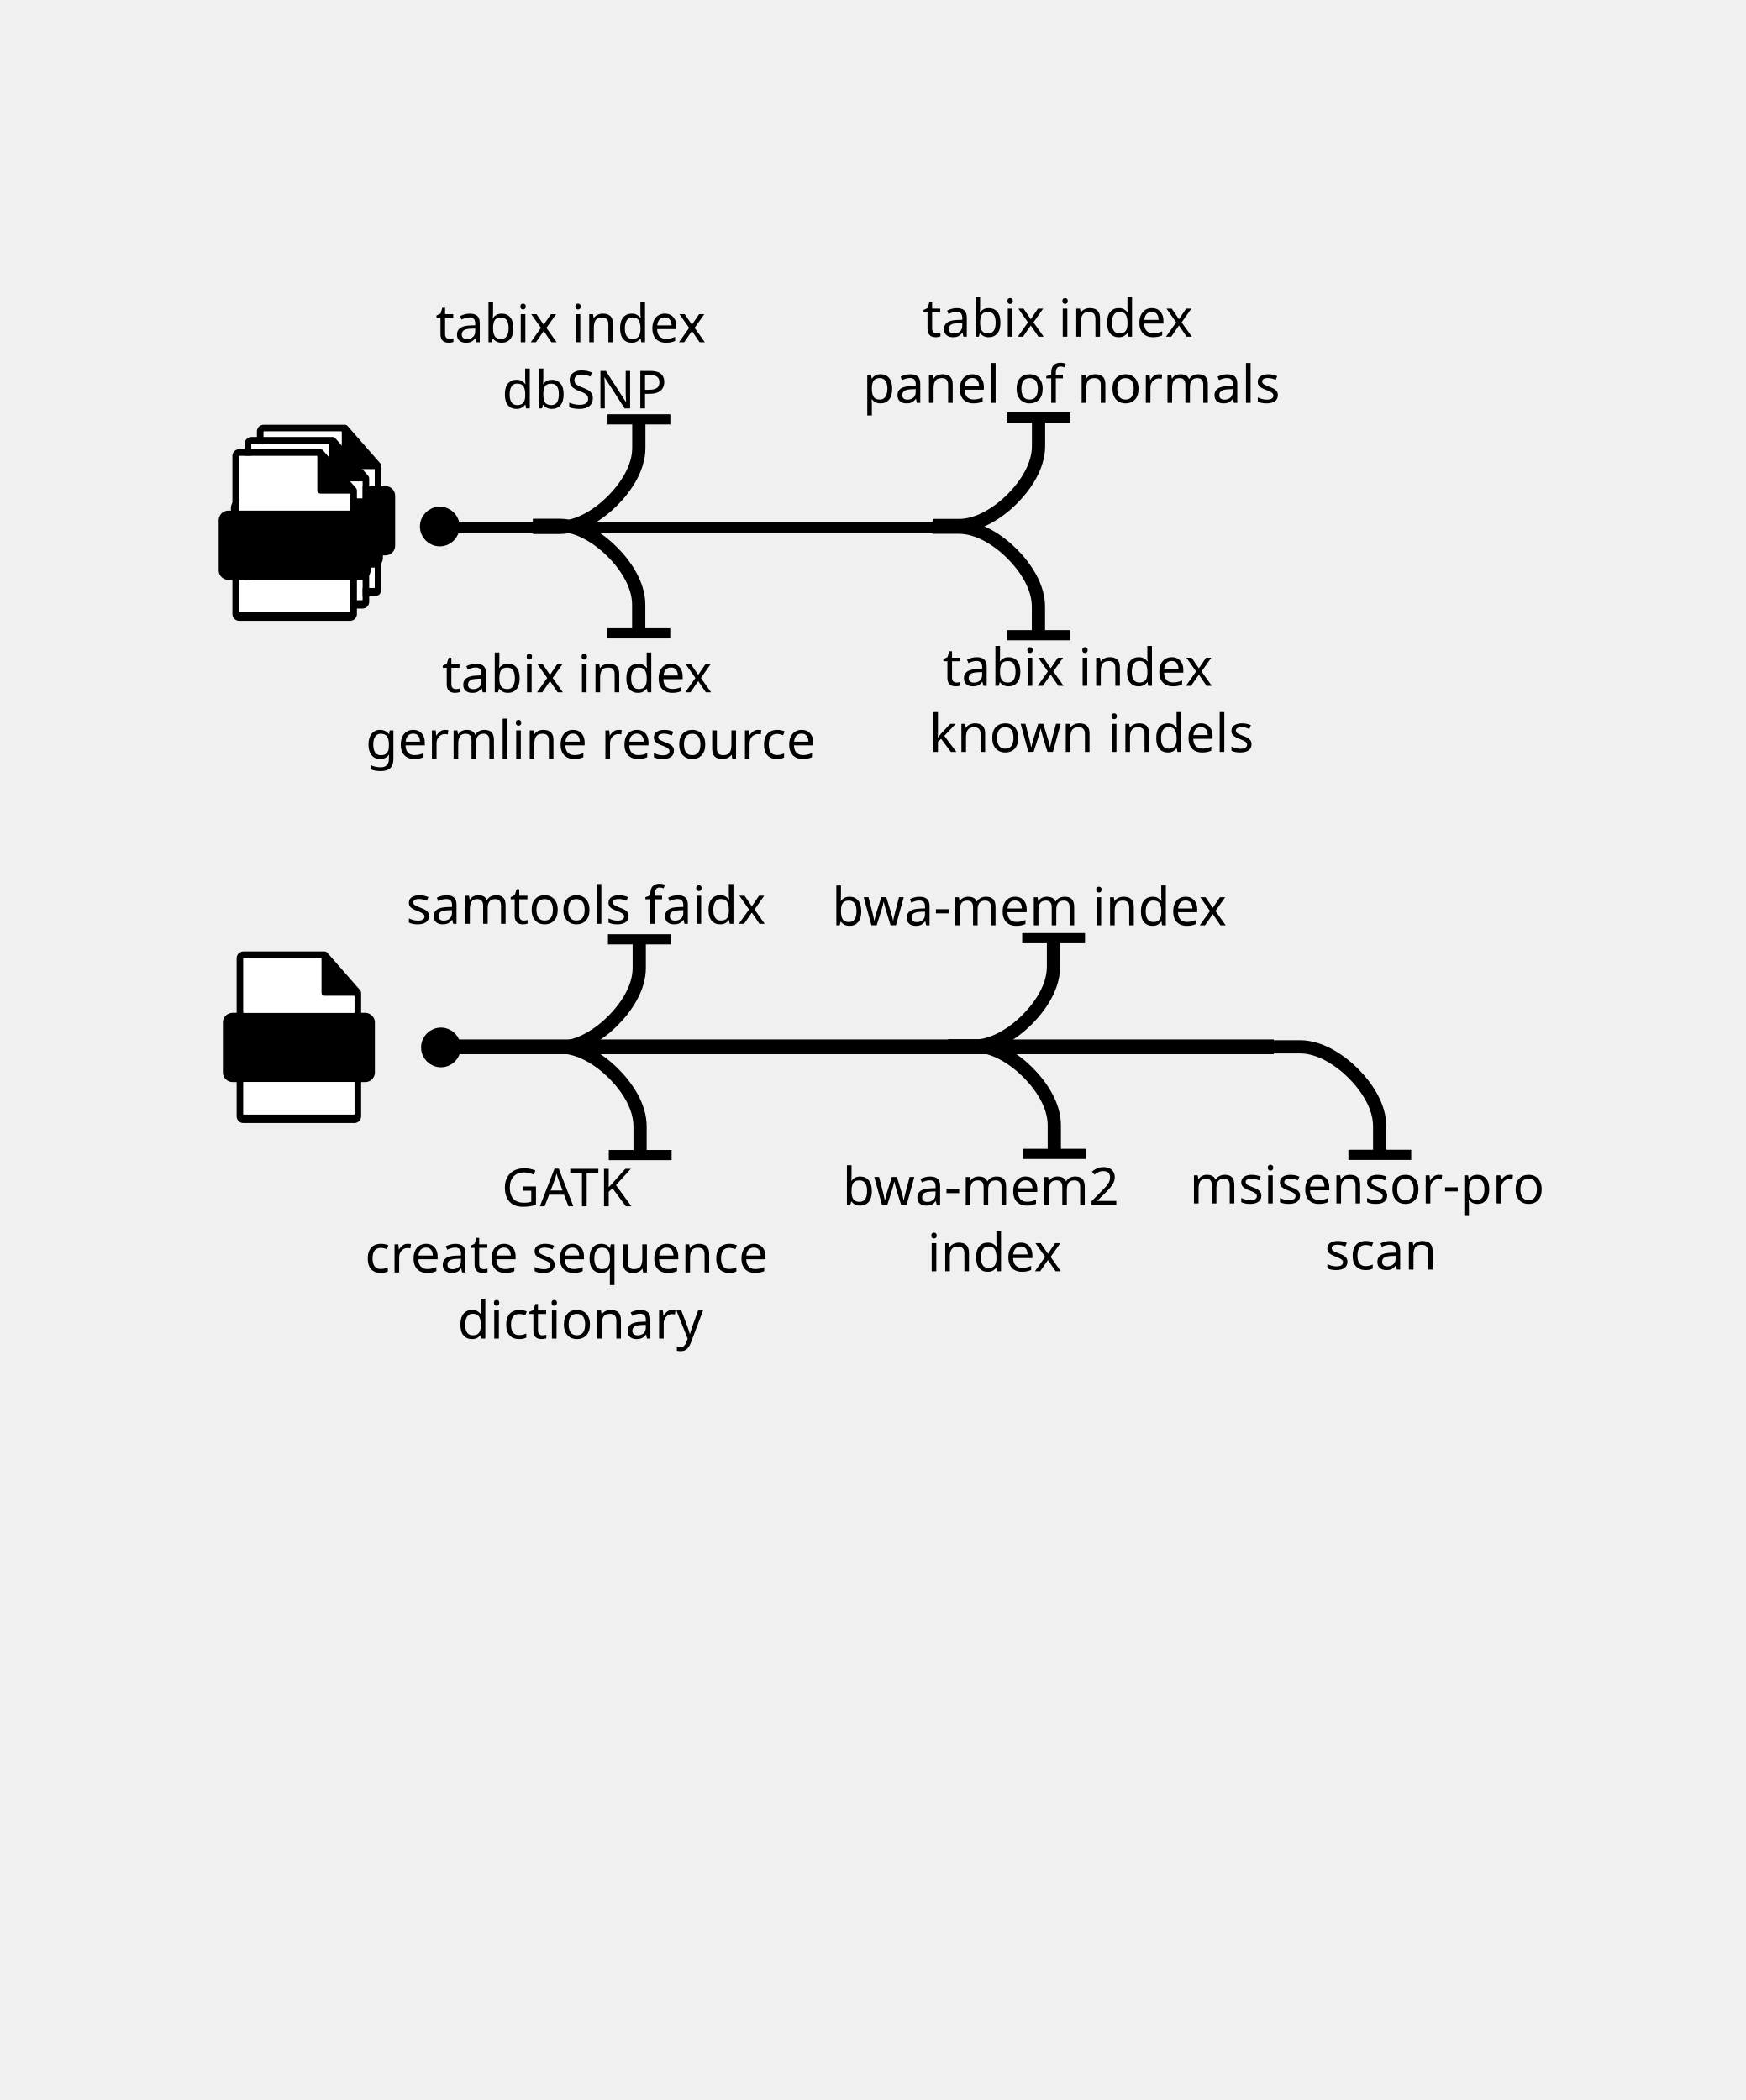
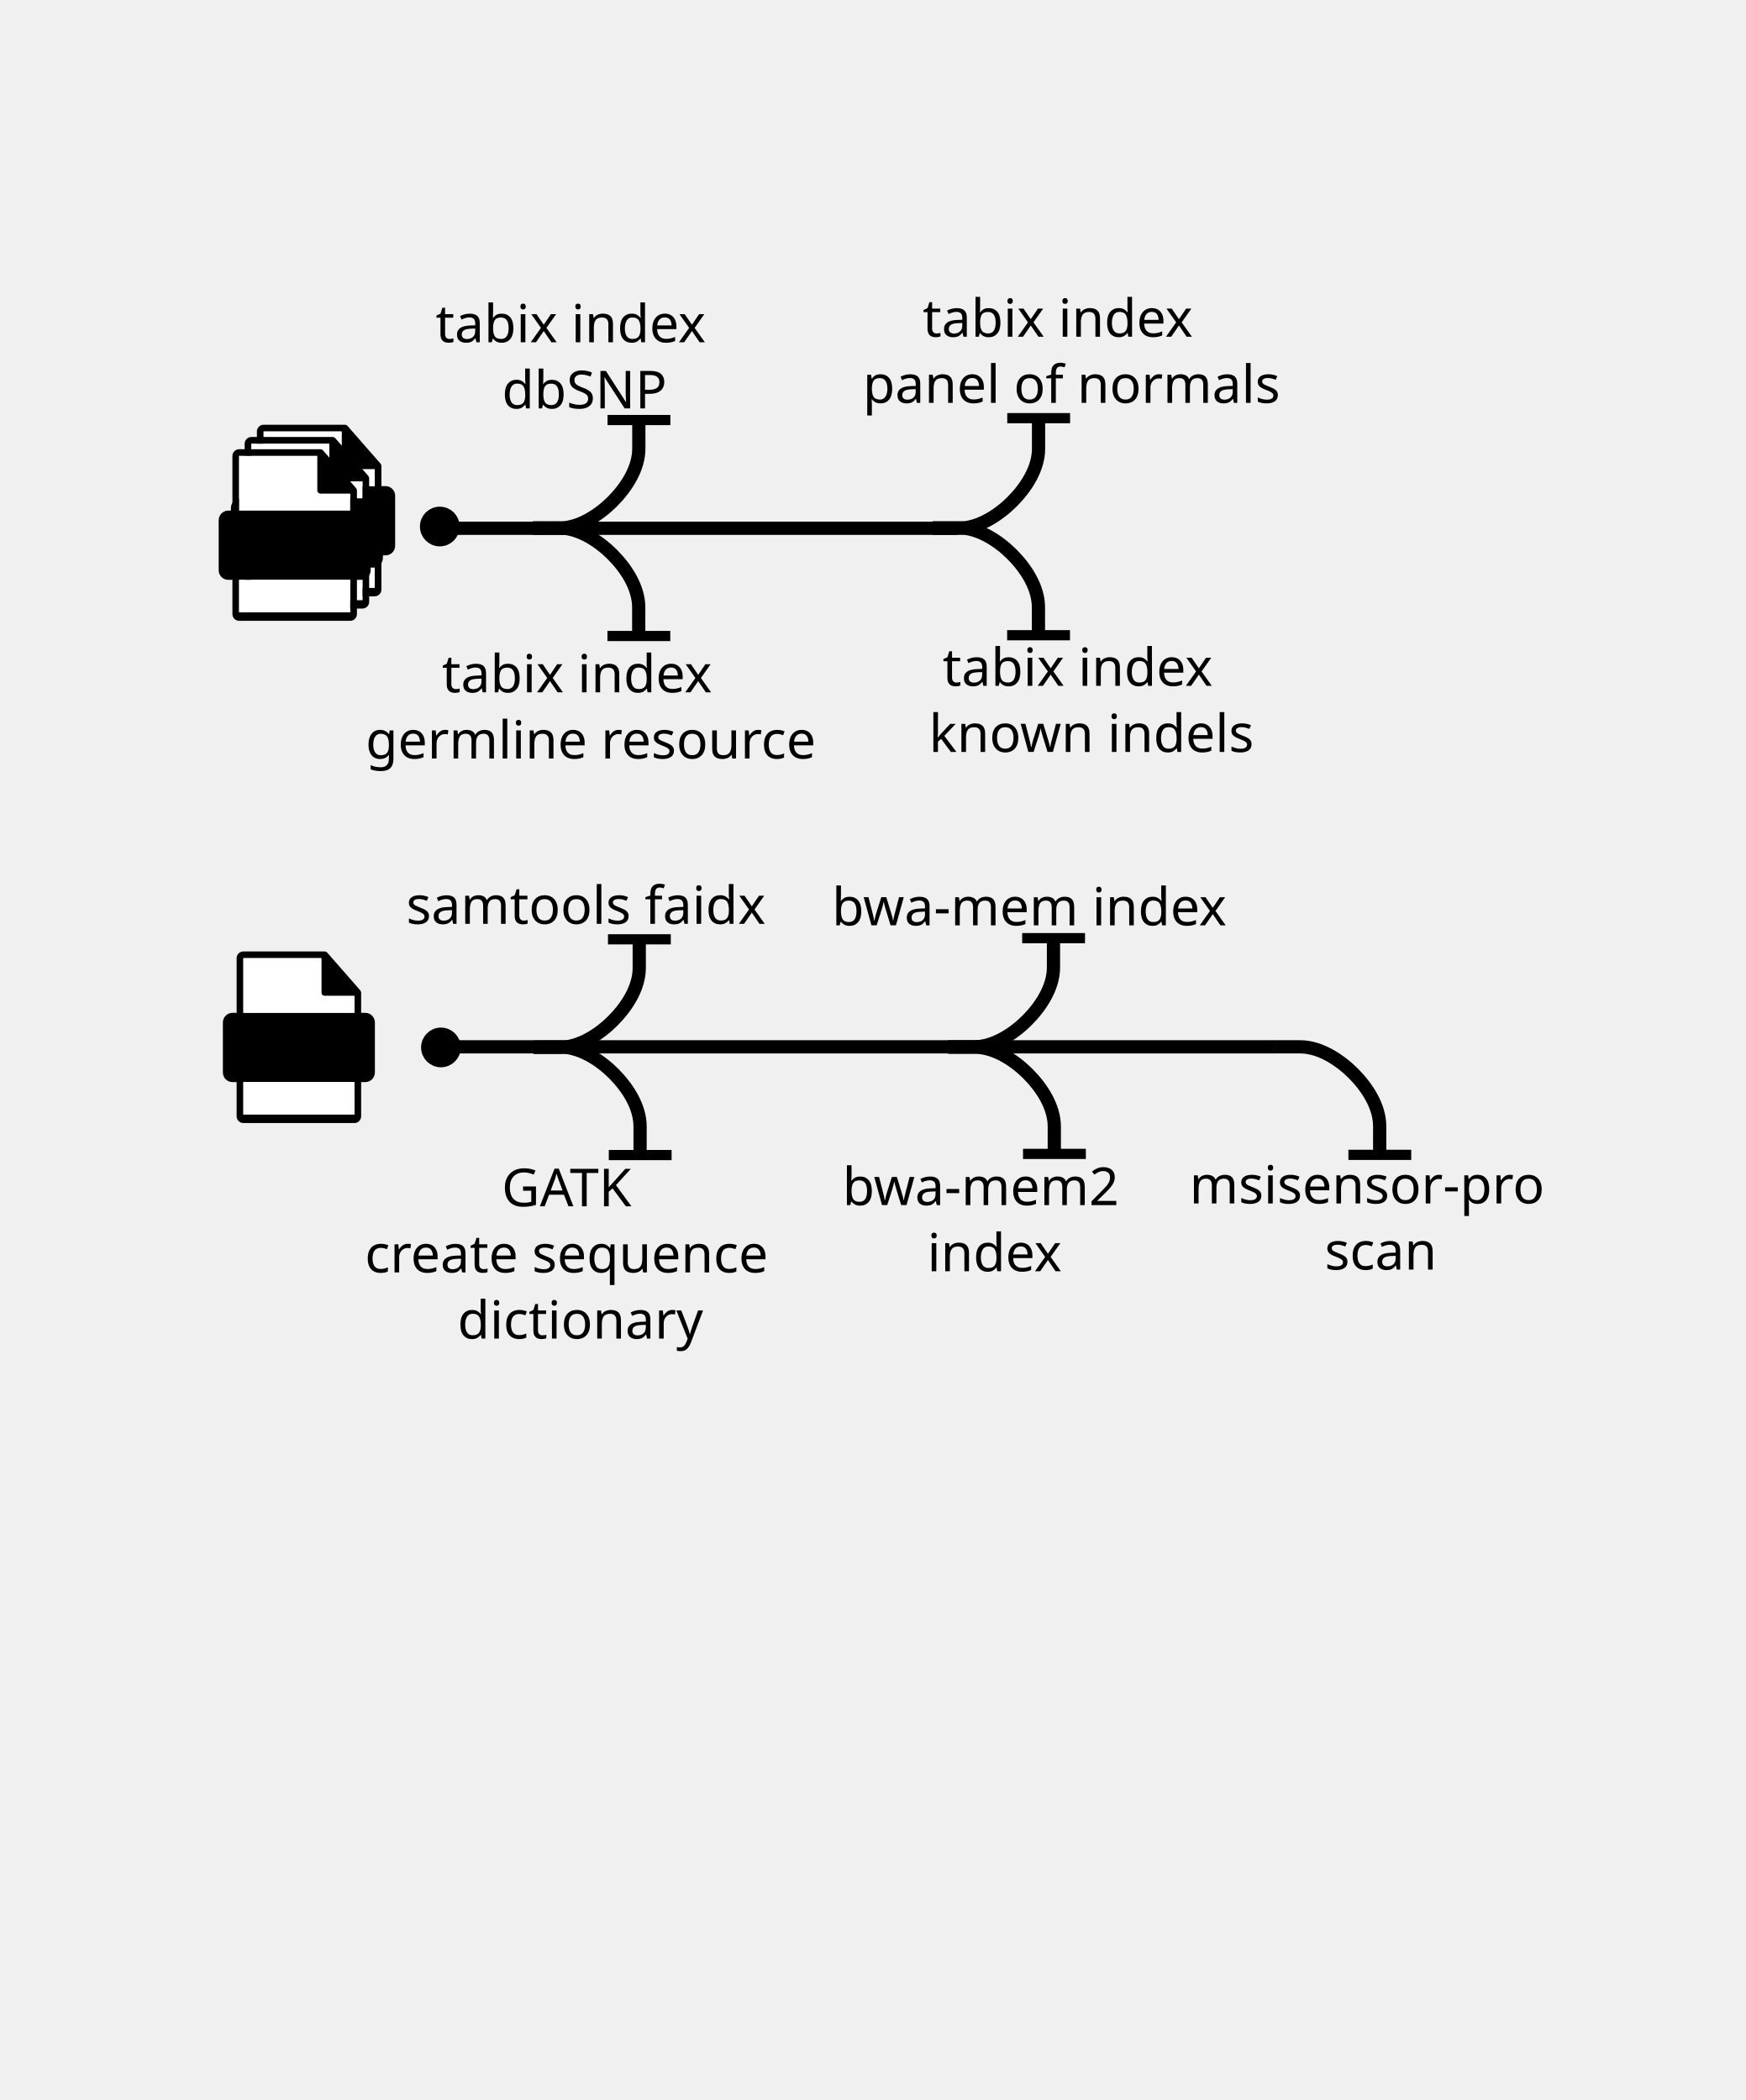
<svg xmlns="http://www.w3.org/2000/svg" width="349mm" height="420mm" viewBox="0 0 349 420" version="1.1" id="svg2449">
  <defs id="defs2443">
    <rect x="1227.313" y="1689.506" width="515.805" height="116.855" id="rect3848" />
    <rect x="1251.049" y="1733.326" width="489.33" height="137.852" id="rect3780" />
    <rect x="493.709" y="1971.531" width="177.119" height="181.961" id="rect3279" />
    <rect x="666.794" y="1773.432" width="119.021" height="36.312" id="rect3273" />
  </defs>
  <g id="layer1">
    <g id="g6795" transform="matrix(0.4098649,0,0,-0.4098649,-305.467,825.6763)">
      <g id="g6322-2" transform="matrix(0.8,0,0,0.8,410.8198,-8.504137)">
        <text xml:space="preserve" id="text3271" style="font-style:normal;font-weight:normal;font-size:32.277px;line-height:1.25;font-family:sans-serif;white-space:pre;shape-inside:url(#rect3273);fill:#000000;fill-opacity:1;stroke:none;" />
        <text xml:space="preserve" id="text3277" style="font-style:normal;font-weight:normal;font-size:32.277px;line-height:1.25;font-family:sans-serif;white-space:pre;shape-inside:url(#rect3279);fill:#000000;fill-opacity:1;stroke:none;" />
        <g transform="translate(42.08442,5.88818)" id="g6322">
          <path id="path5862" d="m 598.733,1905.089 h -2.513 v 12.126 c 0,0.076 -0.012,0.152 -0.022,0.228 -0.004,0.481 -0.157,0.954 -0.487,1.329 l -20.178,23.05 c -0.006,0.01 -0.012,0.01 -0.016,0.014 -0.12,0.134 -0.261,0.246 -0.409,0.343 -0.044,0.029 -0.088,0.054 -0.134,0.08 -0.128,0.07 -0.265,0.128 -0.405,0.17 -0.038,0.011 -0.072,0.026 -0.11,0.036 -0.152,0.036 -0.311,0.059 -0.471,0.059 h -49.591 c -2.265,0 -4.104,-1.842 -4.104,-4.104 v -33.33 h -2.512 c -3.239,0 -5.866,-2.626 -5.866,-5.866 v -30.505 c 0,-3.238 2.627,-5.865 5.866,-5.865 h 2.513 v -20.881 c 0,-2.262 1.84,-4.104 4.104,-4.104 h 67.719 c 2.262,0 4.104,1.842 4.104,4.104 v 20.881 h 2.513 c 3.238,0 5.866,2.627 5.866,5.865 v 30.504 c -1.9e-4,3.24 -2.627,5.866 -5.866,5.866 z m -74.336,33.33 h 47.539 v -20.998 c 0,-1.134 0.92,-2.052 2.052,-2.052 h 18.128 v -10.281 h -67.719 z m 67.719,-95.336 h -67.719 v 19.77 h 67.719 v -19.77 z" />
          <flowRoot xml:space="preserve" id="flowRoot5864" style="font-style:normal;font-variant:normal;font-weight:bold;font-stretch:normal;line-height:0.01%;font-family:'Maven Pro';-inkscape-font-specification:'Maven Pro Bold';letter-spacing:0px;word-spacing:0px;fill:#ffffff;fill-opacity:1;stroke:none;stroke-width:1px;stroke-linecap:butt;stroke-linejoin:miter;stroke-opacity:1" transform="matrix(1,0,0,-1,45.03464,3759.351)">
            <flowRegion id="flowRegion5866">
              <rect id="rect5868" width="112" height="53.6" x="474.4" y="-1904" style="font-style:normal;font-variant:normal;font-weight:bold;font-stretch:normal;font-family:'Maven Pro';-inkscape-font-specification:'Maven Pro Bold';fill:#ffffff" transform="scale(1,-1)" />
            </flowRegion>
            <flowPara id="flowPara5870" style="font-size:32px;line-height:1.25">fasta</flowPara>
          </flowRoot>
          <path id="path6276-4" d="m 524.397,1938.464 h 47.539 v -20.998 c 0,-1.134 0.92,-2.052 2.052,-2.052 h 18.128 v -10.281 h -67.719 z m 67.719,-95.336 h -67.719 v 19.77 h 67.719 v -19.77 z" style="fill:#ffffff" />
        </g>
      </g>
      <text xml:space="preserve" style="font-style:normal;font-weight:normal;font-size:25.822px;line-height:1.25;font-family:sans-serif;fill:#000000;fill-opacity:1;stroke:none;stroke-width:0.646" x="969.934" y="-1817.619" id="text3497" transform="scale(1,-1)">
        <tspan id="tspan3495" x="969.934" y="-1817.619" style="stroke-width:0.646" />
      </text>
      <g id="g7296" transform="translate(281.744,467.3961)">
        <g id="g11000-0" transform="matrix(0.8,0,0,0.8,14.51977,252.7679)">
          <path id="path11002-7" d="m 541.814,1267.111 h -2.513 v 12.126 c 0,0.076 -0.012,0.152 -0.022,0.228 -0.004,0.481 -0.157,0.954 -0.487,1.329 l -20.178,23.05 c -0.006,0.01 -0.012,0.01 -0.016,0.014 -0.12,0.134 -0.261,0.246 -0.409,0.343 -0.044,0.029 -0.088,0.054 -0.134,0.08 -0.128,0.07 -0.265,0.128 -0.405,0.17 -0.038,0.011 -0.072,0.026 -0.11,0.036 -0.152,0.036 -0.311,0.059 -0.471,0.059 h -49.591 c -2.265,0 -4.104,-1.842 -4.104,-4.104 v -33.33 h -2.512 c -3.239,0 -5.866,-2.626 -5.866,-5.866 v -30.505 c 0,-3.238 2.627,-5.865 5.866,-5.865 h 2.513 v -20.881 c 0,-2.262 1.84,-4.104 4.104,-4.104 h 67.719 c 2.262,0 4.104,1.842 4.104,4.104 v 20.881 h 2.513 c 3.238,0 5.866,2.627 5.866,5.865 v 30.504 c -1.9e-4,3.24 -2.627,5.866 -5.866,5.866 z m -74.336,33.33 h 47.539 v -20.998 c 0,-1.134 0.92,-2.052 2.052,-2.052 h 18.128 v -10.281 h -67.719 z m 67.719,-95.336 h -67.719 v 19.77 h 67.719 v -19.77 z" transform="translate(254.5584,54.30584)" />
          <flowRoot transform="matrix(1,0,0,-1,257.8029,3175.679)" xml:space="preserve" id="flowRoot11004-8" style="font-style:normal;font-variant:normal;font-weight:bold;font-stretch:normal;line-height:0.01%;font-family:'Maven Pro';-inkscape-font-specification:'Maven Pro Bold';letter-spacing:0px;word-spacing:0px;fill:#ffffff;fill-opacity:1;stroke:none;stroke-width:1px;stroke-linecap:butt;stroke-linejoin:miter;stroke-opacity:1">
            <flowRegion id="flowRegion11006-6">
              <rect transform="scale(1,-1)" id="rect11008-8" width="112" height="53.6" x="474.4" y="-1904" style="font-style:normal;font-variant:normal;font-weight:bold;font-stretch:normal;font-family:'Maven Pro';-inkscape-font-specification:'Maven Pro Bold';fill:#ffffff" />
            </flowRegion>
            <flowPara id="flowPara11010-8" style="font-size:32px;line-height:1.25">vcf</flowPara>
          </flowRoot>
          <path style="fill:#ffffff" id="path11012-4" d="m 722.036,1354.747 h 47.539 v -20.998 c 0,-1.134 0.92,-2.052 2.052,-2.052 h 18.128 v -10.281 h -67.719 z m 67.719,-95.336 h -67.719 v 19.77 h 67.719 v -19.77 z" />
        </g>
        <g id="g11014-3" transform="matrix(0.8,0,0,0.8,8.54653,246.7946)">
          <g id="g11016-1">
            <path transform="translate(254.5584,54.30584)" d="m 541.814,1267.111 h -2.513 v 12.126 c 0,0.076 -0.012,0.152 -0.022,0.228 -0.004,0.481 -0.157,0.954 -0.487,1.329 l -20.178,23.05 c -0.006,0.01 -0.012,0.01 -0.016,0.014 -0.12,0.134 -0.261,0.246 -0.409,0.343 -0.044,0.029 -0.088,0.054 -0.134,0.08 -0.128,0.07 -0.265,0.128 -0.405,0.17 -0.038,0.011 -0.072,0.026 -0.11,0.036 -0.152,0.036 -0.311,0.059 -0.471,0.059 h -49.591 c -2.265,0 -4.104,-1.842 -4.104,-4.104 v -33.33 h -2.512 c -3.239,0 -5.866,-2.626 -5.866,-5.866 v -30.505 c 0,-3.238 2.627,-5.865 5.866,-5.865 h 2.513 v -20.881 c 0,-2.262 1.84,-4.104 4.104,-4.104 h 67.719 c 2.262,0 4.104,1.842 4.104,4.104 v 20.881 h 2.513 c 3.238,0 5.866,2.627 5.866,5.865 v 30.504 c -1.9e-4,3.24 -2.627,5.866 -5.866,5.866 z m -74.336,33.33 h 47.539 v -20.998 c 0,-1.134 0.92,-2.052 2.052,-2.052 h 18.128 v -10.281 h -67.719 z m 67.719,-95.336 h -67.719 v 19.77 h 67.719 v -19.77 z" id="path11018-4" />
            <flowRoot style="font-style:normal;font-variant:normal;font-weight:bold;font-stretch:normal;line-height:0.01%;font-family:'Maven Pro';-inkscape-font-specification:'Maven Pro Bold';letter-spacing:0px;word-spacing:0px;fill:#ffffff;fill-opacity:1;stroke:none;stroke-width:1px;stroke-linecap:butt;stroke-linejoin:miter;stroke-opacity:1" id="flowRoot11020-9" xml:space="preserve" transform="matrix(1,0,0,-1,257.8029,3175.679)">
              <flowRegion id="flowRegion11022-2">
                <rect style="font-style:normal;font-variant:normal;font-weight:bold;font-stretch:normal;font-family:'Maven Pro';-inkscape-font-specification:'Maven Pro Bold';fill:#ffffff" y="-1904" x="474.4" height="53.6" width="112" id="rect11024-0" transform="scale(1,-1)" />
              </flowRegion>
              <flowPara id="flowPara11026-6" style="font-size:32px;line-height:1.25">vcf</flowPara>
            </flowRoot>
            <path d="m 722.036,1354.747 h 47.539 v -20.998 c 0,-1.134 0.92,-2.052 2.052,-2.052 h 18.128 v -10.281 h -67.719 z m 67.719,-95.336 h -67.719 v 19.77 h 67.719 v -19.77 z" id="path11028-8" style="fill:#ffffff" />
          </g>
        </g>
        <g transform="matrix(0.8,0,0,0.8,2.57329,240.8213)" id="g10986-9">
          <path transform="translate(254.5584,54.30584)" d="m 541.814,1267.111 h -2.513 v 12.126 c 0,0.076 -0.012,0.152 -0.022,0.228 -0.004,0.481 -0.157,0.954 -0.487,1.329 l -20.178,23.05 c -0.006,0.01 -0.012,0.01 -0.016,0.014 -0.12,0.134 -0.261,0.246 -0.409,0.343 -0.044,0.029 -0.088,0.054 -0.134,0.08 -0.128,0.07 -0.265,0.128 -0.405,0.17 -0.038,0.011 -0.072,0.026 -0.11,0.036 -0.152,0.036 -0.311,0.059 -0.471,0.059 h -49.591 c -2.265,0 -4.104,-1.842 -4.104,-4.104 v -33.33 h -2.512 c -3.239,0 -5.866,-2.626 -5.866,-5.866 v -30.505 c 0,-3.238 2.627,-5.865 5.866,-5.865 h 2.513 v -20.881 c 0,-2.262 1.84,-4.104 4.104,-4.104 h 67.719 c 2.262,0 4.104,1.842 4.104,4.104 v 20.881 h 2.513 c 3.238,0 5.866,2.627 5.866,5.865 v 30.504 c -1.9e-4,3.24 -2.627,5.866 -5.866,5.866 z m -74.336,33.33 h 47.539 v -20.998 c 0,-1.134 0.92,-2.052 2.052,-2.052 h 18.128 v -10.281 h -67.719 z m 67.719,-95.336 h -67.719 v 19.77 h 67.719 v -19.77 z" id="path10988-2" />
          <flowRoot style="font-style:normal;font-variant:normal;font-weight:bold;font-stretch:normal;line-height:0.01%;font-family:'Maven Pro';-inkscape-font-specification:'Maven Pro Bold';letter-spacing:0px;word-spacing:0px;fill:#ffffff;fill-opacity:1;stroke:none;stroke-width:1px;stroke-linecap:butt;stroke-linejoin:miter;stroke-opacity:1" id="flowRoot10990-6" xml:space="preserve" transform="matrix(1,0,0,-1,257.8029,3175.679)">
            <flowRegion id="flowRegion10992-6">
              <rect style="font-style:normal;font-variant:normal;font-weight:bold;font-stretch:normal;font-family:'Maven Pro';-inkscape-font-specification:'Maven Pro Bold';fill:#ffffff" y="-1904" x="474.4" height="53.6" width="112" id="rect10994-4" transform="scale(1,-1)" />
            </flowRegion>
            <flowPara id="flowPara10996-9" style="font-size:32px;line-height:1.25">vcf</flowPara>
          </flowRoot>
          <path d="m 722.036,1354.747 h 47.539 v -20.998 c 0,-1.134 0.92,-2.052 2.052,-2.052 h 18.128 v -10.281 h -67.719 z m 67.719,-95.336 h -67.719 v 19.77 h 67.719 v -19.77 z" id="path10998-5" style="fill:#ffffff" />
        </g>
      </g>
      <text xml:space="preserve" id="text3778" style="fill:black;fill-opacity:1;line-height:1.25;stroke:none;font-family:sans-serif;font-style:normal;font-weight:normal;font-size:25.822px;white-space:pre;shape-inside:url(#rect3780);" />
      <text xml:space="preserve" style="font-style:normal;font-weight:normal;font-size:25.822px;line-height:1.25;font-family:sans-serif;text-align:center;text-anchor:middle;fill:#000000;fill-opacity:1;stroke:none;stroke-width:0.646" x="1054.626" y="-1563.701" id="text3501-5" transform="scale(1,-1)">
        <tspan x="1054.626" y="-1563.701" style="font-style:normal;font-variant:normal;font-weight:normal;font-stretch:normal;font-size:25.6px;font-family:'Maven Pro';-inkscape-font-specification:'Maven Pro, Normal';font-variant-ligatures:normal;font-variant-caps:normal;font-variant-numeric:normal;font-variant-east-asian:normal;text-align:center;text-anchor:middle;stroke-width:0.646" id="tspan3552-2">samtools faidx</tspan>
      </text>
      <text xml:space="preserve" id="text3846" style="fill:black;fill-opacity:1;line-height:1.25;stroke:none;font-family:sans-serif;font-style:normal;font-weight:normal;font-size:25.822px;white-space:pre;shape-inside:url(#rect3848);" />
      <text xml:space="preserve" style="font-style:normal;font-weight:normal;font-size:25.822px;line-height:1.25;font-family:sans-serif;text-align:center;text-anchor:middle;fill:#000000;fill-opacity:1;stroke:none;stroke-width:0.646" x="1051.875" y="-1425.886" id="text3501-5-7" transform="scale(1,-1)">
        <tspan x="1051.875" y="-1425.886" style="font-style:normal;font-variant:normal;font-weight:normal;font-stretch:normal;font-size:25.6px;font-family:'Maven Pro';-inkscape-font-specification:'Maven Pro, Normal';font-variant-ligatures:normal;font-variant-caps:normal;font-variant-numeric:normal;font-variant-east-asian:normal;text-align:center;text-anchor:middle;stroke-width:0.646" id="tspan3552-2-5">GATK</tspan>
        <tspan x="1051.875" y="-1393.609" style="font-style:normal;font-variant:normal;font-weight:normal;font-stretch:normal;font-size:25.6px;font-family:'Maven Pro';-inkscape-font-specification:'Maven Pro, Normal';font-variant-ligatures:normal;font-variant-caps:normal;font-variant-numeric:normal;font-variant-east-asian:normal;text-align:center;text-anchor:middle;stroke-width:0.646" id="tspan3931">create sequence</tspan>
        <tspan x="1051.875" y="-1361.332" style="font-style:normal;font-variant:normal;font-weight:normal;font-stretch:normal;font-size:25.6px;font-family:'Maven Pro';-inkscape-font-specification:'Maven Pro, Normal';font-variant-ligatures:normal;font-variant-caps:normal;font-variant-numeric:normal;font-variant-east-asian:normal;text-align:center;text-anchor:middle;stroke-width:0.646" id="tspan3933">dictionary</tspan>
      </text>
-       <path style="fill:none;stroke:#000000;stroke-width:7.2;stroke-linecap:butt;stroke-linejoin:miter;stroke-miterlimit:4;stroke-dasharray:none;stroke-opacity:1" d="M 968.454,1503.694 H 1366.696" id="path2500-5-22-3" />
+       <path style="fill:none;stroke:#000000;stroke-width:6.456;stroke-linecap:butt;stroke-linejoin:miter;stroke-miterlimit:4;stroke-dasharray:none;stroke-opacity:1" d="M 968.454,1503.694 H 1366.696" id="path2500-5-22-3" />
      <circle style="fill:#000000;fill-opacity:1;stroke:#000000;stroke-width:6.455;stroke-linecap:round;stroke-miterlimit:4;stroke-dasharray:none;paint-order:stroke markers fill;stop-color:#000000" id="path3447-6" cx="960.387" cy="-1503.398" r="6.455" transform="scale(1,-1)" />
      <path style="fill:none;stroke:#000000;stroke-width:6.455;stroke-linecap:butt;stroke-linejoin:miter;stroke-miterlimit:4;stroke-dasharray:none;stroke-opacity:1" d="m 1057.534,1451.946 v 12.911 c 0,9.623 -6.106,19.017 -12.911,25.822 -6.455,6.455 -16.198,12.911 -25.822,12.911 l -12.911,10e-5" id="path1232-36-5-9-4" />
      <path style="fill:none;stroke:#000000;stroke-width:4.973;stroke-linecap:butt;stroke-linejoin:miter;stroke-miterlimit:4;stroke-dasharray:none;stroke-opacity:1" d="m 1042.275,1450.876 h 30.646" id="path2500-5-22-8-5" />
      <text xml:space="preserve" style="font-style:normal;font-weight:normal;font-size:25.822px;line-height:1.25;font-family:sans-serif;text-align:center;text-anchor:middle;fill:#000000;fill-opacity:1;stroke:none;stroke-width:0.646" x="1270.894" y="-1562.973" id="text3501-5-4" transform="scale(1,-1)">
        <tspan x="1270.894" y="-1562.973" style="font-style:normal;font-variant:normal;font-weight:normal;font-stretch:normal;font-size:25.6px;font-family:'Maven Pro';-inkscape-font-specification:'Maven Pro, Normal';font-variant-ligatures:normal;font-variant-caps:normal;font-variant-numeric:normal;font-variant-east-asian:normal;text-align:center;text-anchor:middle;stroke-width:0.646" id="tspan4247">bwa-mem index</tspan>
      </text>
      <text xml:space="preserve" style="font-style:normal;font-weight:normal;font-size:25.822px;line-height:1.25;font-family:sans-serif;text-align:center;text-anchor:middle;fill:#000000;fill-opacity:1;stroke:none;stroke-width:0.646" x="1253.942" y="-1426.45" id="text3501-5-7-9" transform="scale(1,-1)">
        <tspan x="1253.942" y="-1426.45" style="font-style:normal;font-variant:normal;font-weight:normal;font-stretch:normal;font-size:25.6px;font-family:'Maven Pro';-inkscape-font-specification:'Maven Pro, Normal';font-variant-ligatures:normal;font-variant-caps:normal;font-variant-numeric:normal;font-variant-east-asian:normal;text-align:center;text-anchor:middle;stroke-width:0.646" id="tspan3933-9">bwa-mem2</tspan>
        <tspan x="1253.942" y="-1394.173" style="font-style:normal;font-variant:normal;font-weight:normal;font-stretch:normal;font-size:25.6px;font-family:'Maven Pro';-inkscape-font-specification:'Maven Pro, Normal';font-variant-ligatures:normal;font-variant-caps:normal;font-variant-numeric:normal;font-variant-east-asian:normal;text-align:center;text-anchor:middle;stroke-width:0.646" id="tspan4245">index</tspan>
      </text>
-       <path style="fill:none;stroke:#000000;stroke-width:6.455;stroke-linecap:butt;stroke-linejoin:miter;stroke-miterlimit:4;stroke-dasharray:none;stroke-opacity:1" d="m 1259.206,1555.651 v -12.911 c 0,-9.623 -6.106,-19.017 -12.911,-25.822 -6.455,-6.455 -16.198,-12.911 -25.822,-12.911 l -12.911,-10e-5" id="path1232-36-5-9-2" />
+       <path style="fill:none;stroke:#000000;stroke-width:6.455;stroke-linecap:butt;stroke-linejoin:miter;stroke-miterlimit:4;stroke-dasharray:none;stroke-opacity:1" d="m 1259.206,1555.328 v -12.911 c 0,-9.623 -6.106,-19.017 -12.911,-25.822 -6.455,-6.455 -16.198,-12.911 -25.822,-12.911 l -12.911,-10e-5" id="path1232-36-5-9-2" />
      <path style="fill:none;stroke:#000000;stroke-width:4.973;stroke-linecap:butt;stroke-linejoin:miter;stroke-miterlimit:4;stroke-dasharray:none;stroke-opacity:1" d="m 1243.947,1556.721 h 30.646" id="path2500-5-22-8-56" />
-       <path style="fill:none;stroke:#000000;stroke-width:6.455;stroke-linecap:butt;stroke-linejoin:miter;stroke-miterlimit:4;stroke-dasharray:none;stroke-opacity:1" d="m 1259.609,1452.514 v 12.911 c 0,9.623 -6.106,19.017 -12.911,25.822 -6.455,6.455 -16.198,12.911 -25.822,12.911 l -12.911,1e-4" id="path1232-36-5-9-4-7" />
+       <path style="fill:none;stroke:#000000;stroke-width:6.455;stroke-linecap:butt;stroke-linejoin:miter;stroke-miterlimit:4;stroke-dasharray:none;stroke-opacity:1" d="m 1259.609,1451.869 v 12.911 c 0,9.623 -6.106,19.017 -12.911,25.822 -6.455,6.455 -16.198,12.911 -25.822,12.911 l -12.911,10e-5" id="path1232-36-5-9-4-7" />
      <path style="fill:none;stroke:#000000;stroke-width:4.973;stroke-linecap:butt;stroke-linejoin:miter;stroke-miterlimit:4;stroke-dasharray:none;stroke-opacity:1" d="m 1244.349,1451.444 h 30.646" id="path2500-5-22-8-5-2" />
      <g id="g4340">
        <path style="fill:none;stroke:#000000;stroke-width:6.455;stroke-linecap:butt;stroke-linejoin:miter;stroke-miterlimit:4;stroke-dasharray:none;stroke-opacity:1" d="m 1057.132,1555.083 v -12.911 c 0,-9.623 -6.106,-19.017 -12.911,-25.822 -6.455,-6.455 -16.198,-12.911 -25.822,-12.911 l -12.911,-10e-5" id="path1232-36-5-9" />
        <path style="fill:none;stroke:#000000;stroke-width:4.973;stroke-linecap:butt;stroke-linejoin:miter;stroke-miterlimit:4;stroke-dasharray:none;stroke-opacity:1" d="m 1041.873,1556.153 h 30.646" id="path2500-5-22-8" />
      </g>
      <text xml:space="preserve" style="font-style:normal;font-weight:normal;font-size:25.822px;line-height:1.25;font-family:sans-serif;text-align:center;text-anchor:middle;fill:#000000;fill-opacity:1;stroke:none;stroke-width:0.646" x="1442.366" y="-1427.277" id="text3501-5-7-9-6" transform="scale(1,-1)">
        <tspan x="1442.366" y="-1427.277" style="font-style:normal;font-variant:normal;font-weight:normal;font-stretch:normal;font-size:25.6px;font-family:'Maven Pro';-inkscape-font-specification:'Maven Pro, Normal';font-variant-ligatures:normal;font-variant-caps:normal;font-variant-numeric:normal;font-variant-east-asian:normal;text-align:center;text-anchor:middle;stroke-width:0.646" id="tspan3933-9-0">msisensor-pro</tspan>
        <tspan x="1442.366" y="-1395" style="font-style:normal;font-variant:normal;font-weight:normal;font-stretch:normal;font-size:25.6px;font-family:'Maven Pro';-inkscape-font-specification:'Maven Pro, Normal';font-variant-ligatures:normal;font-variant-caps:normal;font-variant-numeric:normal;font-variant-east-asian:normal;text-align:center;text-anchor:middle;stroke-width:0.646" id="tspan4245-8">scan</tspan>
      </text>
      <path style="fill:none;stroke:#000000;stroke-width:6.455;stroke-linecap:butt;stroke-linejoin:miter;stroke-miterlimit:4;stroke-dasharray:none;stroke-opacity:1" d="m 1418.339,1452.051 v 12.911 c 0,9.623 -6.106,19.017 -12.911,25.822 -6.455,6.455 -16.198,12.911 -25.822,12.911 l -12.911,10e-5" id="path1232-36-5-9-4-7-4" />
      <path style="fill:none;stroke:#000000;stroke-width:4.973;stroke-linecap:butt;stroke-linejoin:miter;stroke-miterlimit:4;stroke-dasharray:none;stroke-opacity:1" d="m 1403.08,1450.98 h 30.646" id="path2500-5-22-8-5-2-7" />
-       <path style="fill:none;stroke:#000000;stroke-width:5.667;stroke-linecap:butt;stroke-linejoin:miter;stroke-miterlimit:4;stroke-dasharray:none;stroke-opacity:1" d="M 965.708,1757.128 H 1212.404" id="path2500-5-22-3-2" />
+       <path style="fill:none;stroke:#000000;stroke-width:6.456;stroke-linecap:butt;stroke-linejoin:miter;stroke-miterlimit:4;stroke-dasharray:none;stroke-opacity:1" d="M 965.708,1756.733 H 1212.404" id="path2500-5-22-3-2" />
      <circle style="fill:#000000;fill-opacity:1;stroke:#000000;stroke-width:6.455;stroke-linecap:round;stroke-miterlimit:4;stroke-dasharray:none;paint-order:stroke markers fill;stop-color:#000000" id="path3447-6-1" cx="959.825" cy="-1757.584" r="6.455" transform="scale(1,-1)" />
-       <g id="g4340-4" transform="translate(-0.2099669,253.72)">
+       <g id="g4340-4" transform="translate(-0.2099676,253.3972)">
        <path style="fill:none;stroke:#000000;stroke-width:6.455;stroke-linecap:butt;stroke-linejoin:miter;stroke-miterlimit:4;stroke-dasharray:none;stroke-opacity:1" d="m 1057.132,1555.083 v -12.911 c 0,-9.623 -6.106,-19.017 -12.911,-25.822 -6.455,-6.455 -16.198,-12.911 -25.822,-12.911 l -12.911,-10e-5" id="path1232-36-5-9-5" />
        <path style="fill:none;stroke:#000000;stroke-width:4.973;stroke-linecap:butt;stroke-linejoin:miter;stroke-miterlimit:4;stroke-dasharray:none;stroke-opacity:1" d="m 1041.873,1556.153 h 30.646" id="path2500-5-22-8-2" />
      </g>
-       <g id="g4340-4-3" transform="translate(194.7877,254.6329)">
-         <path style="fill:none;stroke:#000000;stroke-width:6.455;stroke-linecap:butt;stroke-linejoin:miter;stroke-miterlimit:4;stroke-dasharray:none;stroke-opacity:1" d="m 1057.132,1555.083 v -12.911 c 0,-9.623 -6.106,-19.017 -12.911,-25.822 -6.455,-6.455 -16.198,-12.911 -25.822,-12.911 l -12.911,-10e-5" id="path1232-36-5-9-5-3" />
-         <path style="fill:none;stroke:#000000;stroke-width:4.973;stroke-linecap:butt;stroke-linejoin:miter;stroke-miterlimit:4;stroke-dasharray:none;stroke-opacity:1" d="m 1041.873,1556.153 h 30.646" id="path2500-5-22-8-2-6" />
-       </g>
-       <g id="g4340-4-8" transform="matrix(1,0,0,-1,-0.259261,3261.607)">
-         <path style="fill:none;stroke:#000000;stroke-width:6.455;stroke-linecap:butt;stroke-linejoin:miter;stroke-miterlimit:4;stroke-dasharray:none;stroke-opacity:1" d="m 1057.132,1555.083 v -12.911 c 0,-9.623 -6.106,-19.017 -12.911,-25.822 -6.455,-6.455 -16.198,-12.911 -25.822,-12.911 l -12.911,-10e-5" id="path1232-36-5-9-5-4" />
-         <path style="fill:none;stroke:#000000;stroke-width:4.973;stroke-linecap:butt;stroke-linejoin:miter;stroke-miterlimit:4;stroke-dasharray:none;stroke-opacity:1" d="m 1041.873,1556.153 h 30.646" id="path2500-5-22-8-2-8" />
-       </g>
-       <g id="g4340-4-3-3" transform="matrix(1,0,0,-1,194.7384,3260.694)">
-         <path style="fill:none;stroke:#000000;stroke-width:6.455;stroke-linecap:butt;stroke-linejoin:miter;stroke-miterlimit:4;stroke-dasharray:none;stroke-opacity:1" d="m 1057.132,1555.083 v -12.911 c 0,-9.623 -6.106,-19.017 -12.911,-25.822 -6.455,-6.455 -16.198,-12.911 -25.822,-12.911 l -12.911,-10e-5" id="path1232-36-5-9-5-3-9" />
-         <path style="fill:none;stroke:#000000;stroke-width:4.973;stroke-linecap:butt;stroke-linejoin:miter;stroke-miterlimit:4;stroke-dasharray:none;stroke-opacity:1" d="m 1041.873,1556.153 h 30.646" id="path2500-5-22-8-2-6-2" />
-       </g>
+       <path style="fill:none;stroke:#000000;stroke-width:6.455;stroke-linecap:butt;stroke-linejoin:miter;stroke-miterlimit:4;stroke-dasharray:none;stroke-opacity:1" d="m 1251.92,1808.425 v -12.911 c 0,-9.623 -6.106,-19.017 -12.911,-25.822 -6.455,-6.455 -16.198,-12.911 -25.822,-12.911 l -12.911,-10e-5" id="path1232-36-5-9-5-3" />
+       <path style="fill:none;stroke:#000000;stroke-width:4.973;stroke-linecap:butt;stroke-linejoin:miter;stroke-miterlimit:4;stroke-dasharray:none;stroke-opacity:1" d="m 1236.66,1810.463 h 30.646" id="path2500-5-22-8-2-6" />
+       <path style="fill:none;stroke:#000000;stroke-width:6.455;stroke-linecap:butt;stroke-linejoin:miter;stroke-miterlimit:4;stroke-dasharray:none;stroke-opacity:1" d="m 1251.87,1705.289 v 12.911 c 0,9.623 -6.106,19.017 -12.911,25.822 -6.455,6.455 -16.198,12.911 -25.822,12.911 l -12.911,10e-5" id="path1232-36-5-9-5-3-9" />
+       <path style="fill:none;stroke:#000000;stroke-width:4.973;stroke-linecap:butt;stroke-linejoin:miter;stroke-miterlimit:4;stroke-dasharray:none;stroke-opacity:1" d="m 1236.611,1704.541 h 30.646" id="path2500-5-22-8-2-6-2" />
      <text xml:space="preserve" style="font-style:normal;font-weight:normal;font-size:25.822px;line-height:1.25;font-family:sans-serif;text-align:center;text-anchor:middle;fill:#000000;fill-opacity:1;stroke:none;stroke-width:0.646" x="1053.913" y="-1847.499" id="text3501-5-2" transform="scale(1,-1)">
        <tspan x="1053.913" y="-1847.499" style="font-style:normal;font-variant:normal;font-weight:normal;font-stretch:normal;font-size:25.6px;font-family:'Maven Pro';-inkscape-font-specification:'Maven Pro, Normal';font-variant-ligatures:normal;font-variant-caps:normal;font-variant-numeric:normal;font-variant-east-asian:normal;text-align:center;text-anchor:middle;stroke-width:0.646" id="tspan3552-2-21">tabix index</tspan>
        <tspan x="1053.913" y="-1815.222" style="font-style:normal;font-variant:normal;font-weight:normal;font-stretch:normal;font-size:25.6px;font-family:'Maven Pro';-inkscape-font-specification:'Maven Pro, Normal';font-variant-ligatures:normal;font-variant-caps:normal;font-variant-numeric:normal;font-variant-east-asian:normal;text-align:center;text-anchor:middle;stroke-width:0.646" id="tspan4444">dbSNP</tspan>
      </text>
      <text xml:space="preserve" style="font-style:normal;font-weight:normal;font-size:25.822px;line-height:1.25;font-family:sans-serif;text-align:center;text-anchor:middle;fill:#000000;fill-opacity:1;stroke:none;stroke-width:0.646" x="1056.975" y="-1676.665" id="text3501-5-2-7" transform="scale(1,-1)">
        <tspan x="1056.975" y="-1676.665" style="font-style:normal;font-variant:normal;font-weight:normal;font-stretch:normal;font-size:25.6px;font-family:'Maven Pro';-inkscape-font-specification:'Maven Pro, Normal';font-variant-ligatures:normal;font-variant-caps:normal;font-variant-numeric:normal;font-variant-east-asian:normal;text-align:center;text-anchor:middle;stroke-width:0.646" id="tspan3552-2-21-7">tabix index</tspan>
        <tspan x="1056.975" y="-1644.388" style="font-style:normal;font-variant:normal;font-weight:normal;font-stretch:normal;font-size:25.6px;font-family:'Maven Pro';-inkscape-font-specification:'Maven Pro, Normal';font-variant-ligatures:normal;font-variant-caps:normal;font-variant-numeric:normal;font-variant-east-asian:normal;text-align:center;text-anchor:middle;stroke-width:0.646" id="tspan4444-8">germline resource</tspan>
      </text>
      <text xml:space="preserve" style="font-style:normal;font-weight:normal;font-size:25.822px;line-height:1.25;font-family:sans-serif;text-align:center;text-anchor:middle;fill:#000000;fill-opacity:1;stroke:none;stroke-width:0.646" x="1291.505" y="-1850.2" id="text3501-5-2-8" transform="scale(1,-1)">
        <tspan x="1291.505" y="-1850.2" style="font-style:normal;font-variant:normal;font-weight:normal;font-stretch:normal;font-size:25.6px;font-family:'Maven Pro';-inkscape-font-specification:'Maven Pro, Normal';font-variant-ligatures:normal;font-variant-caps:normal;font-variant-numeric:normal;font-variant-east-asian:normal;text-align:center;text-anchor:middle;stroke-width:0.646" id="tspan3552-2-21-4">tabix index</tspan>
        <tspan x="1291.505" y="-1817.923" style="font-style:normal;font-variant:normal;font-weight:normal;font-stretch:normal;font-size:25.6px;font-family:'Maven Pro';-inkscape-font-specification:'Maven Pro, Normal';font-variant-ligatures:normal;font-variant-caps:normal;font-variant-numeric:normal;font-variant-east-asian:normal;text-align:center;text-anchor:middle;stroke-width:0.646" id="tspan4444-6">panel of normals</tspan>
      </text>
+       <path style="fill:none;stroke:#000000;stroke-width:6.455;stroke-linecap:butt;stroke-linejoin:miter;stroke-miterlimit:4;stroke-dasharray:none;stroke-opacity:1" d="m 1056.873,1705.233 v 12.911 c 0,9.623 -6.106,19.017 -12.911,25.822 -6.455,6.455 -16.198,12.911 -25.822,12.911 l -12.911,10e-5" id="path1232-36-5-9-5-4" />
+       <path style="fill:none;stroke:#000000;stroke-width:4.973;stroke-linecap:butt;stroke-linejoin:miter;stroke-miterlimit:4;stroke-dasharray:none;stroke-opacity:1" d="m 1041.613,1704.163 h 30.646" id="path2500-5-22-8-2-8" />
      <text xml:space="preserve" style="font-style:normal;font-weight:normal;font-size:25.822px;line-height:1.25;font-family:sans-serif;text-align:center;text-anchor:middle;fill:#000000;fill-opacity:1;stroke:none;stroke-width:0.646" x="1301.211" y="-1679.848" id="text3501-5-2-7-8" transform="scale(1,-1)">
        <tspan x="1301.211" y="-1679.848" style="font-style:normal;font-variant:normal;font-weight:normal;font-stretch:normal;font-size:25.6px;font-family:'Maven Pro';-inkscape-font-specification:'Maven Pro, Normal';font-variant-ligatures:normal;font-variant-caps:normal;font-variant-numeric:normal;font-variant-east-asian:normal;text-align:center;text-anchor:middle;stroke-width:0.646" id="tspan3552-2-21-7-0">tabix index</tspan>
        <tspan x="1301.211" y="-1647.571" style="font-style:normal;font-variant:normal;font-weight:normal;font-stretch:normal;font-size:25.6px;font-family:'Maven Pro';-inkscape-font-specification:'Maven Pro, Normal';font-variant-ligatures:normal;font-variant-caps:normal;font-variant-numeric:normal;font-variant-east-asian:normal;text-align:center;text-anchor:middle;stroke-width:0.646" id="tspan4509">known indels</tspan>
      </text>
    </g>
  </g>
</svg>
